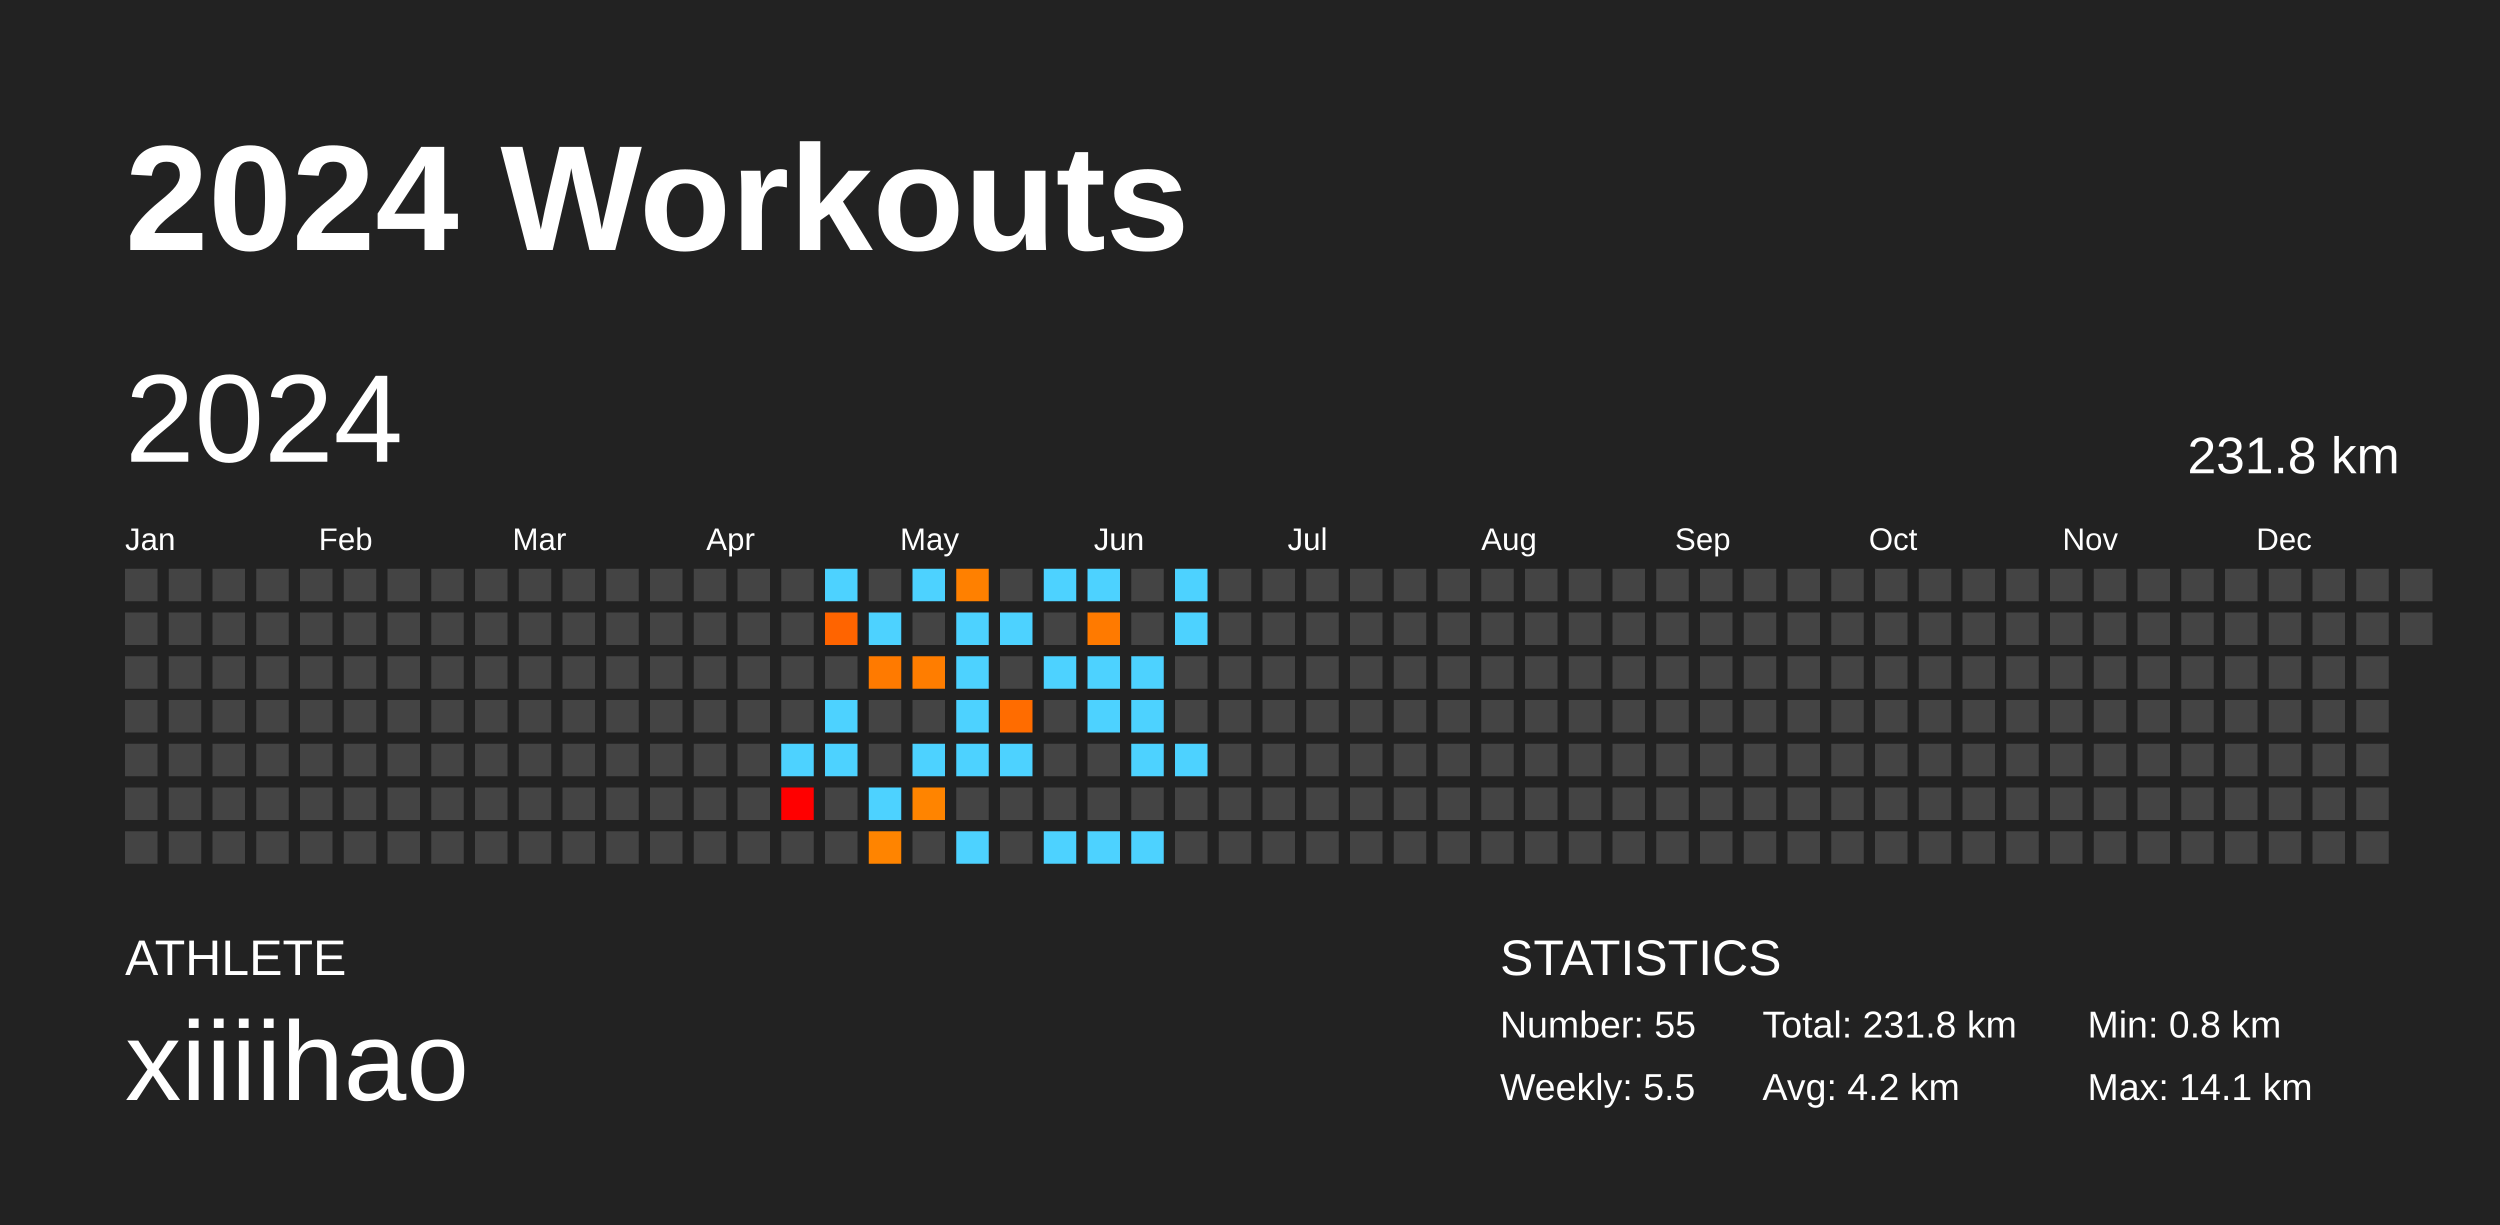
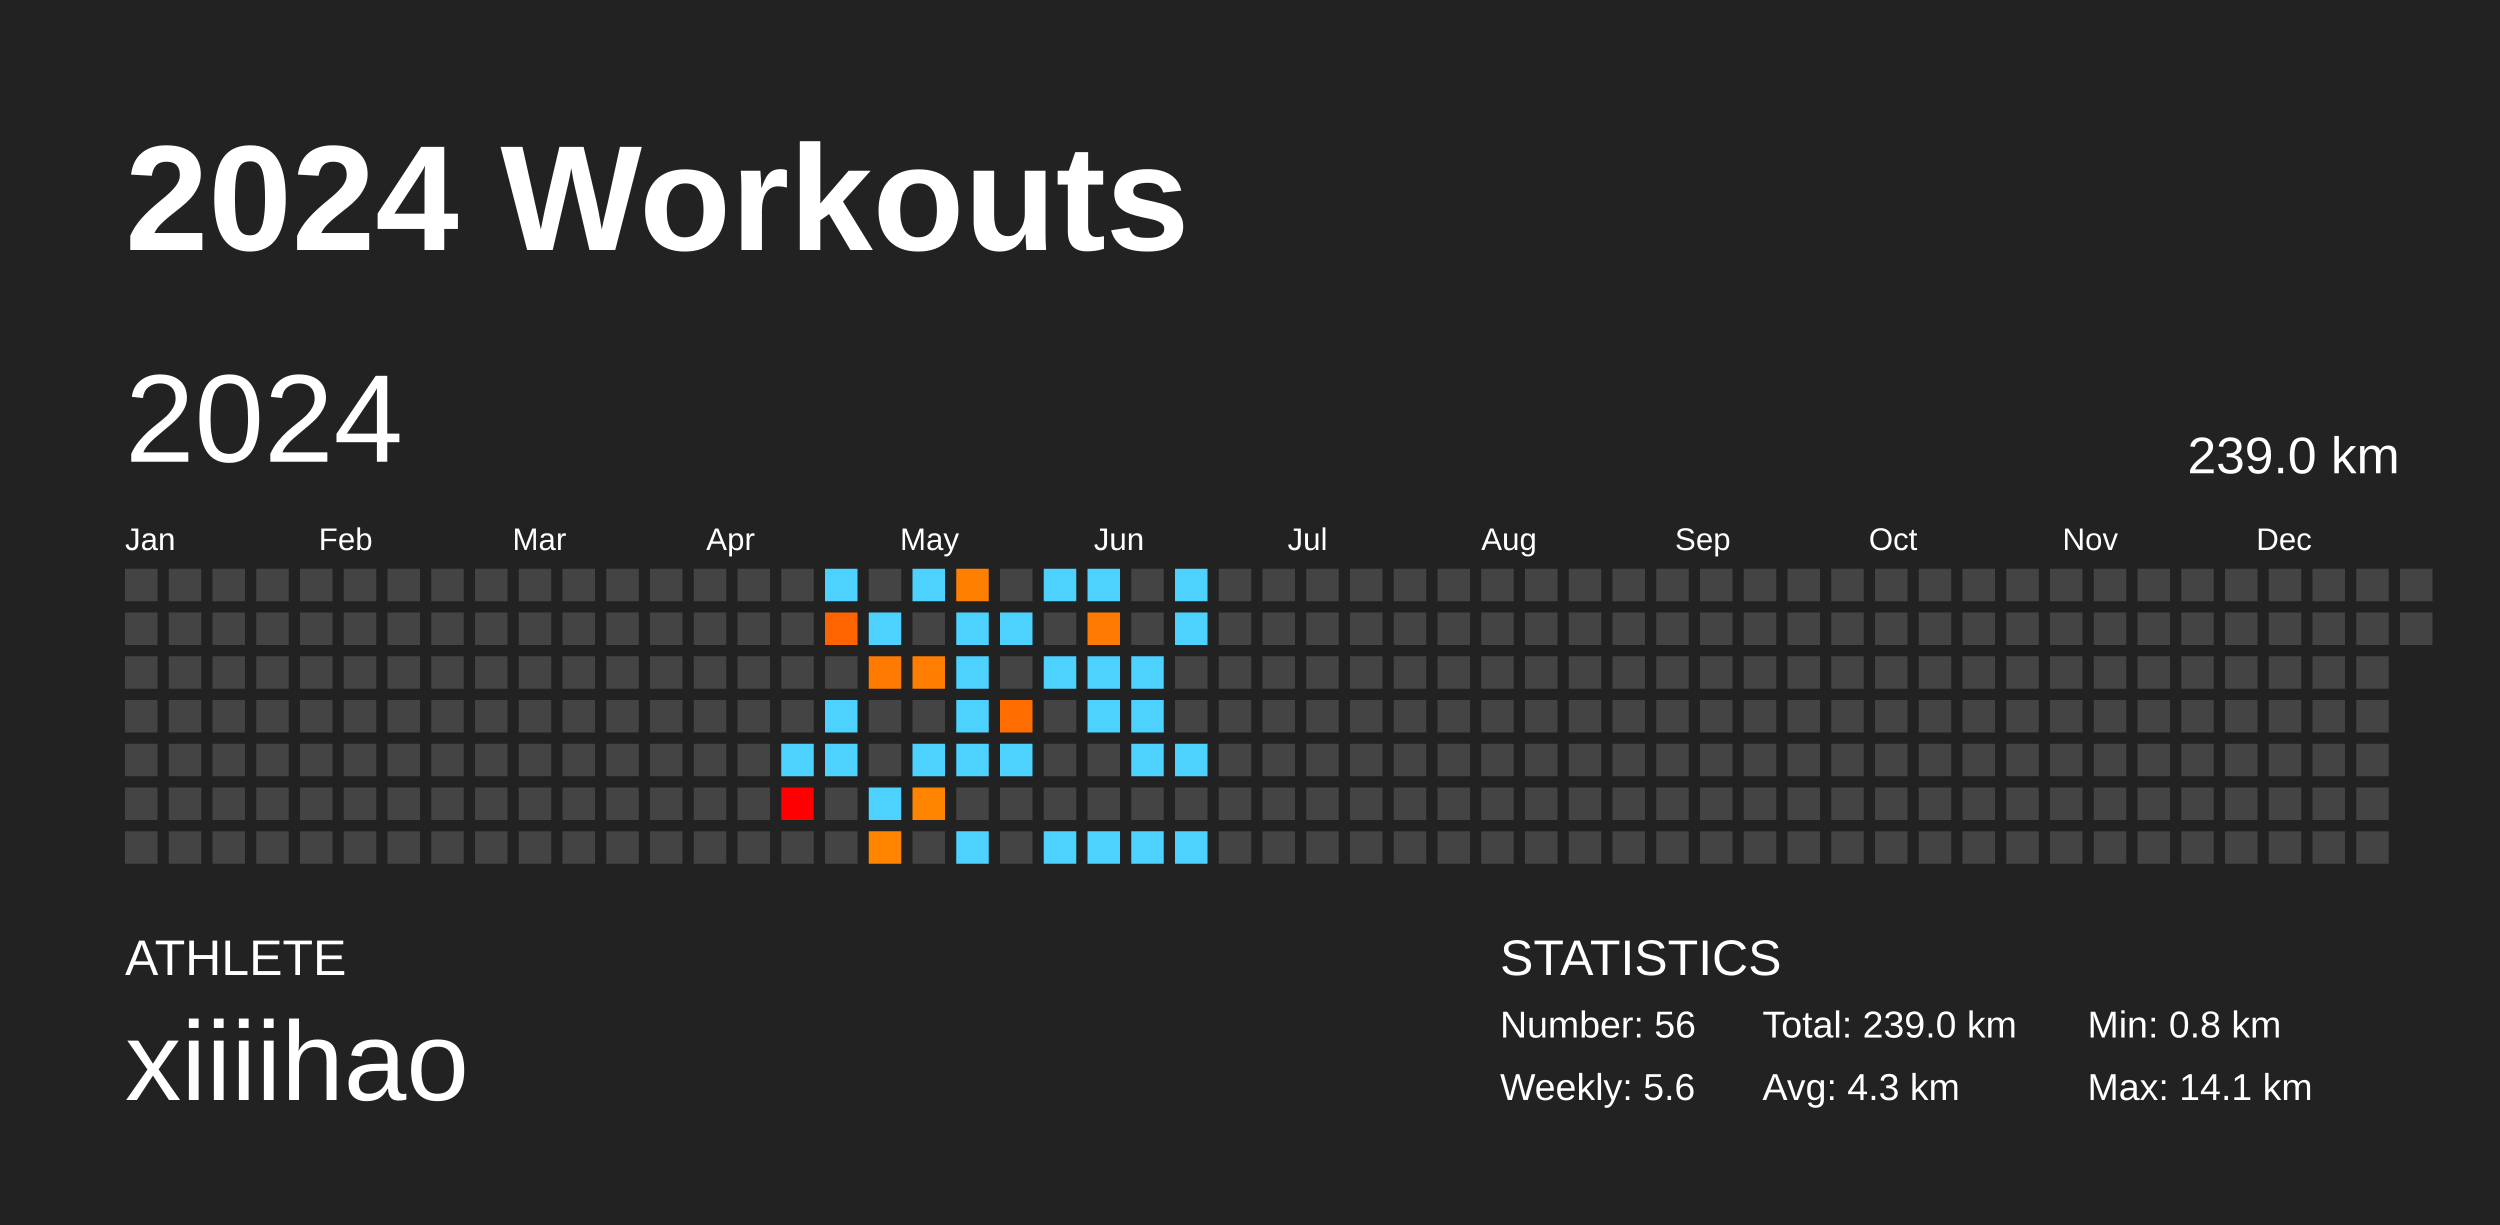
<svg xmlns="http://www.w3.org/2000/svg" baseProfile="full" height="98mm" version="1.1" viewBox="0,0,200,98" width="200mm">
  <defs />
  <rect fill="#222222" height="98" width="200" x="0" y="0" />
  <text fill="#FFFFFF" style="font-size:12px; font-family:Arial; font-weight:bold;" x="10" y="20">2024 Workouts</text>
  <text fill="#FFFFFF" style="font-size:4px; font-family:Arial" x="10" y="78">ATHLETE</text>
  <text fill="#FFFFFF" style="font-size:9px; font-family:Arial" x="10" y="88">xiiiihao</text>
  <text fill="#FFFFFF" style="font-size:4px; font-family:Arial" x="120" y="78">STATISTICS</text>
-   <text fill="#FFFFFF" style="font-size:3px; font-family:Arial" x="120" y="83">Number: 55</text>
-   <text fill="#FFFFFF" style="font-size:3px; font-family:Arial" x="120" y="88">Weekly: 5.5</text>
-   <text fill="#FFFFFF" style="font-size:3px; font-family:Arial" x="141" y="83">Total: 231.8 km</text>
-   <text fill="#FFFFFF" style="font-size:3px; font-family:Arial" x="141" y="88">Avg: 4.2 km</text>
+   <text fill="#FFFFFF" style="font-size:3px; font-family:Arial" x="120" y="83">Number: 56</text>
+   <text fill="#FFFFFF" style="font-size:3px; font-family:Arial" x="120" y="88">Weekly: 5.6</text>
+   <text fill="#FFFFFF" style="font-size:3px; font-family:Arial" x="141" y="83">Total: 239.0 km</text>
+   <text fill="#FFFFFF" style="font-size:3px; font-family:Arial" x="141" y="88">Avg: 4.3 km</text>
  <text fill="#FFFFFF" style="font-size:3px; font-family:Arial" x="167" y="83">Min: 0.8 km</text>
  <text fill="#FFFFFF" style="font-size:3px; font-family:Arial" x="167" y="88">Max: 14.1 km</text>
  <text dominant-baseline="hanging" fill="#FFFFFF" style="font-size:10.0px; font-family:Arial;" x="10" y="30">2024</text>
-   <text dominant-baseline="hanging" fill="#FFFFFF" style="font-size:4.125px; font-family:Arial;" x="175" y="35">231.8 km</text>
+   <text dominant-baseline="hanging" fill="#FFFFFF" style="font-size:4.125px; font-family:Arial;" x="175" y="35">239.0 km</text>
  <text fill="#FFFFFF" style="font-size:2.5px; font-family:Arial" x="10.0" y="44">Jan</text>
  <text fill="#FFFFFF" style="font-size:2.5px; font-family:Arial" x="25.5" y="44">Feb</text>
  <text fill="#FFFFFF" style="font-size:2.5px; font-family:Arial" x="41.0" y="44">Mar</text>
  <text fill="#FFFFFF" style="font-size:2.5px; font-family:Arial" x="56.5" y="44">Apr</text>
  <text fill="#FFFFFF" style="font-size:2.5px; font-family:Arial" x="72.0" y="44">May</text>
  <text fill="#FFFFFF" style="font-size:2.5px; font-family:Arial" x="87.5" y="44">Jun</text>
  <text fill="#FFFFFF" style="font-size:2.5px; font-family:Arial" x="103.0" y="44">Jul</text>
  <text fill="#FFFFFF" style="font-size:2.5px; font-family:Arial" x="118.5" y="44">Aug</text>
  <text fill="#FFFFFF" style="font-size:2.5px; font-family:Arial" x="134.0" y="44">Sep</text>
  <text fill="#FFFFFF" style="font-size:2.5px; font-family:Arial" x="149.5" y="44">Oct</text>
  <text fill="#FFFFFF" style="font-size:2.5px; font-family:Arial" x="165.0" y="44">Nov</text>
  <text fill="#FFFFFF" style="font-size:2.5px; font-family:Arial" x="180.5" y="44">Dec</text>
  <rect fill="#444444" height="2.6" width="2.6" x="10.0" y="45.5" />
  <rect fill="#444444" height="2.6" width="2.6" x="10.0" y="49.0" />
  <rect fill="#444444" height="2.6" width="2.6" x="10.0" y="52.5" />
  <rect fill="#444444" height="2.6" width="2.6" x="10.0" y="56.0" />
  <rect fill="#444444" height="2.6" width="2.6" x="10.0" y="59.5" />
  <rect fill="#444444" height="2.6" width="2.6" x="10.0" y="63.0" />
  <rect fill="#444444" height="2.6" width="2.6" x="10.0" y="66.5" />
  <rect fill="#444444" height="2.6" width="2.6" x="13.5" y="45.5" />
  <rect fill="#444444" height="2.6" width="2.6" x="13.5" y="49.0" />
  <rect fill="#444444" height="2.6" width="2.6" x="13.5" y="52.5" />
  <rect fill="#444444" height="2.6" width="2.6" x="13.5" y="56.0" />
  <rect fill="#444444" height="2.6" width="2.6" x="13.5" y="59.5" />
  <rect fill="#444444" height="2.6" width="2.6" x="13.5" y="63.0" />
  <rect fill="#444444" height="2.6" width="2.6" x="13.5" y="66.5" />
  <rect fill="#444444" height="2.6" width="2.6" x="17.0" y="45.5" />
  <rect fill="#444444" height="2.6" width="2.6" x="17.0" y="49.0" />
  <rect fill="#444444" height="2.6" width="2.6" x="17.0" y="52.5" />
  <rect fill="#444444" height="2.6" width="2.6" x="17.0" y="56.0" />
  <rect fill="#444444" height="2.6" width="2.6" x="17.0" y="59.5" />
  <rect fill="#444444" height="2.6" width="2.6" x="17.0" y="63.0" />
  <rect fill="#444444" height="2.6" width="2.6" x="17.0" y="66.5" />
  <rect fill="#444444" height="2.6" width="2.6" x="20.5" y="45.5" />
  <rect fill="#444444" height="2.6" width="2.6" x="20.5" y="49.0" />
  <rect fill="#444444" height="2.6" width="2.6" x="20.5" y="52.5" />
  <rect fill="#444444" height="2.6" width="2.6" x="20.5" y="56.0" />
  <rect fill="#444444" height="2.6" width="2.6" x="20.5" y="59.5" />
  <rect fill="#444444" height="2.6" width="2.6" x="20.5" y="63.0" />
  <rect fill="#444444" height="2.6" width="2.6" x="20.5" y="66.5" />
  <rect fill="#444444" height="2.6" width="2.6" x="24.0" y="45.5" />
  <rect fill="#444444" height="2.6" width="2.6" x="24.0" y="49.0" />
  <rect fill="#444444" height="2.6" width="2.6" x="24.0" y="52.5" />
  <rect fill="#444444" height="2.6" width="2.6" x="24.0" y="56.0" />
  <rect fill="#444444" height="2.6" width="2.6" x="24.0" y="59.5" />
  <rect fill="#444444" height="2.6" width="2.6" x="24.0" y="63.0" />
  <rect fill="#444444" height="2.6" width="2.6" x="24.0" y="66.5" />
  <rect fill="#444444" height="2.6" width="2.6" x="27.5" y="45.5" />
  <rect fill="#444444" height="2.6" width="2.6" x="27.5" y="49.0" />
  <rect fill="#444444" height="2.6" width="2.6" x="27.5" y="52.5" />
  <rect fill="#444444" height="2.6" width="2.6" x="27.5" y="56.0" />
  <rect fill="#444444" height="2.6" width="2.6" x="27.5" y="59.5" />
  <rect fill="#444444" height="2.6" width="2.6" x="27.5" y="63.0" />
  <rect fill="#444444" height="2.6" width="2.6" x="27.5" y="66.5" />
  <rect fill="#444444" height="2.6" width="2.6" x="31.0" y="45.5" />
  <rect fill="#444444" height="2.6" width="2.6" x="31.0" y="49.0" />
  <rect fill="#444444" height="2.6" width="2.6" x="31.0" y="52.5" />
  <rect fill="#444444" height="2.6" width="2.6" x="31.0" y="56.0" />
  <rect fill="#444444" height="2.6" width="2.6" x="31.0" y="59.5" />
  <rect fill="#444444" height="2.6" width="2.6" x="31.0" y="63.0" />
  <rect fill="#444444" height="2.6" width="2.6" x="31.0" y="66.5" />
  <rect fill="#444444" height="2.6" width="2.6" x="34.5" y="45.5" />
  <rect fill="#444444" height="2.6" width="2.6" x="34.5" y="49.0" />
  <rect fill="#444444" height="2.6" width="2.6" x="34.5" y="52.5" />
  <rect fill="#444444" height="2.6" width="2.6" x="34.5" y="56.0" />
  <rect fill="#444444" height="2.6" width="2.6" x="34.5" y="59.5" />
  <rect fill="#444444" height="2.6" width="2.6" x="34.5" y="63.0" />
  <rect fill="#444444" height="2.6" width="2.6" x="34.5" y="66.5" />
  <rect fill="#444444" height="2.6" width="2.6" x="38.0" y="45.5" />
  <rect fill="#444444" height="2.6" width="2.6" x="38.0" y="49.0" />
  <rect fill="#444444" height="2.6" width="2.6" x="38.0" y="52.5" />
  <rect fill="#444444" height="2.6" width="2.6" x="38.0" y="56.0" />
  <rect fill="#444444" height="2.6" width="2.6" x="38.0" y="59.5" />
  <rect fill="#444444" height="2.6" width="2.6" x="38.0" y="63.0" />
  <rect fill="#444444" height="2.6" width="2.6" x="38.0" y="66.5" />
  <rect fill="#444444" height="2.6" width="2.6" x="41.5" y="45.5" />
  <rect fill="#444444" height="2.6" width="2.6" x="41.5" y="49.0" />
  <rect fill="#444444" height="2.6" width="2.6" x="41.5" y="52.5" />
  <rect fill="#444444" height="2.6" width="2.6" x="41.5" y="56.0" />
  <rect fill="#444444" height="2.6" width="2.6" x="41.5" y="59.5" />
  <rect fill="#444444" height="2.6" width="2.6" x="41.5" y="63.0" />
  <rect fill="#444444" height="2.6" width="2.6" x="41.5" y="66.5" />
  <rect fill="#444444" height="2.6" width="2.6" x="45.0" y="45.5" />
  <rect fill="#444444" height="2.6" width="2.6" x="45.0" y="49.0" />
  <rect fill="#444444" height="2.6" width="2.6" x="45.0" y="52.5" />
  <rect fill="#444444" height="2.6" width="2.6" x="45.0" y="56.0" />
  <rect fill="#444444" height="2.6" width="2.6" x="45.0" y="59.5" />
  <rect fill="#444444" height="2.6" width="2.6" x="45.0" y="63.0" />
  <rect fill="#444444" height="2.6" width="2.6" x="45.0" y="66.5" />
  <rect fill="#444444" height="2.6" width="2.6" x="48.5" y="45.5" />
  <rect fill="#444444" height="2.6" width="2.6" x="48.5" y="49.0" />
  <rect fill="#444444" height="2.6" width="2.6" x="48.5" y="52.5" />
  <rect fill="#444444" height="2.6" width="2.6" x="48.5" y="56.0" />
  <rect fill="#444444" height="2.6" width="2.6" x="48.5" y="59.5" />
  <rect fill="#444444" height="2.6" width="2.6" x="48.5" y="63.0" />
  <rect fill="#444444" height="2.6" width="2.6" x="48.5" y="66.5" />
  <rect fill="#444444" height="2.6" width="2.6" x="52.0" y="45.5" />
  <rect fill="#444444" height="2.6" width="2.6" x="52.0" y="49.0" />
  <rect fill="#444444" height="2.6" width="2.6" x="52.0" y="52.5" />
  <rect fill="#444444" height="2.6" width="2.6" x="52.0" y="56.0" />
  <rect fill="#444444" height="2.6" width="2.6" x="52.0" y="59.5" />
  <rect fill="#444444" height="2.6" width="2.6" x="52.0" y="63.0" />
  <rect fill="#444444" height="2.6" width="2.6" x="52.0" y="66.5" />
  <rect fill="#444444" height="2.6" width="2.6" x="55.5" y="45.5" />
  <rect fill="#444444" height="2.6" width="2.6" x="55.5" y="49.0" />
  <rect fill="#444444" height="2.6" width="2.6" x="55.5" y="52.5" />
  <rect fill="#444444" height="2.6" width="2.6" x="55.5" y="56.0" />
  <rect fill="#444444" height="2.6" width="2.6" x="55.5" y="59.5" />
  <rect fill="#444444" height="2.6" width="2.6" x="55.5" y="63.0" />
  <rect fill="#444444" height="2.6" width="2.6" x="55.5" y="66.5" />
  <rect fill="#444444" height="2.6" width="2.6" x="59.0" y="45.5" />
  <rect fill="#444444" height="2.6" width="2.6" x="59.0" y="49.0" />
  <rect fill="#444444" height="2.6" width="2.6" x="59.0" y="52.5" />
  <rect fill="#444444" height="2.6" width="2.6" x="59.0" y="56.0" />
  <rect fill="#444444" height="2.6" width="2.6" x="59.0" y="59.5" />
  <rect fill="#444444" height="2.6" width="2.6" x="59.0" y="63.0" />
  <rect fill="#444444" height="2.6" width="2.6" x="59.0" y="66.5" />
  <rect fill="#444444" height="2.6" width="2.6" x="62.5" y="45.5" />
  <rect fill="#444444" height="2.6" width="2.6" x="62.5" y="49.0" />
  <rect fill="#444444" height="2.6" width="2.6" x="62.5" y="52.5" />
  <rect fill="#444444" height="2.6" width="2.6" x="62.5" y="56.0" />
  <rect fill="#4dd2ff" height="2.6" width="2.6" x="62.5" y="59.5" />
  <rect fill="#ff0000" height="2.6" width="2.6" x="62.5" y="63.0" />
  <rect fill="#444444" height="2.6" width="2.6" x="62.5" y="66.5" />
  <rect fill="#4dd2ff" height="2.6" width="2.6" x="66.0" y="45.5" />
  <rect fill="#ff6400" height="2.6" width="2.6" x="66.0" y="49.0" />
  <rect fill="#444444" height="2.6" width="2.6" x="66.0" y="52.5" />
  <rect fill="#4dd2ff" height="2.6" width="2.6" x="66.0" y="56.0" />
  <rect fill="#4dd2ff" height="2.6" width="2.6" x="66.0" y="59.5" />
  <rect fill="#444444" height="2.6" width="2.6" x="66.0" y="63.0" />
  <rect fill="#444444" height="2.6" width="2.6" x="66.0" y="66.5" />
  <rect fill="#444444" height="2.6" width="2.6" x="69.5" y="45.5" />
  <rect fill="#4dd2ff" height="2.6" width="2.6" x="69.5" y="49.0" />
  <rect fill="#ff7a00" height="2.6" width="2.6" x="69.5" y="52.5" />
  <rect fill="#444444" height="2.6" width="2.6" x="69.5" y="56.0" />
  <rect fill="#444444" height="2.6" width="2.6" x="69.5" y="59.5" />
  <rect fill="#4dd2ff" height="2.6" width="2.6" x="69.5" y="63.0" />
  <rect fill="#ff8400" height="2.6" width="2.6" x="69.5" y="66.5" />
  <rect fill="#4dd2ff" height="2.6" width="2.6" x="73.0" y="45.5" />
  <rect fill="#444444" height="2.6" width="2.6" x="73.0" y="49.0" />
  <rect fill="#ff7d00" height="2.6" width="2.6" x="73.0" y="52.5" />
  <rect fill="#444444" height="2.6" width="2.6" x="73.0" y="56.0" />
  <rect fill="#4dd2ff" height="2.6" width="2.6" x="73.0" y="59.5" />
  <rect fill="#ff8400" height="2.6" width="2.6" x="73.0" y="63.0" />
  <rect fill="#444444" height="2.6" width="2.6" x="73.0" y="66.5" />
  <rect fill="#ff8000" height="2.6" width="2.6" x="76.5" y="45.5" />
  <rect fill="#4dd2ff" height="2.6" width="2.6" x="76.5" y="49.0" />
  <rect fill="#4dd2ff" height="2.6" width="2.6" x="76.5" y="52.5" />
  <rect fill="#4dd2ff" height="2.6" width="2.6" x="76.5" y="56.0" />
  <rect fill="#4dd2ff" height="2.6" width="2.6" x="76.5" y="59.5" />
  <rect fill="#444444" height="2.6" width="2.6" x="76.5" y="63.0" />
  <rect fill="#4dd2ff" height="2.6" width="2.6" x="76.5" y="66.5" />
  <rect fill="#444444" height="2.6" width="2.6" x="80.0" y="45.5" />
  <rect fill="#4dd2ff" height="2.6" width="2.6" x="80.0" y="49.0" />
  <rect fill="#444444" height="2.6" width="2.6" x="80.0" y="52.5" />
  <rect fill="#ff6c00" height="2.6" width="2.6" x="80.0" y="56.0" />
  <rect fill="#4dd2ff" height="2.6" width="2.6" x="80.0" y="59.5" />
  <rect fill="#444444" height="2.6" width="2.6" x="80.0" y="63.0" />
  <rect fill="#444444" height="2.6" width="2.6" x="80.0" y="66.5" />
  <rect fill="#4dd2ff" height="2.6" width="2.6" x="83.5" y="45.5" />
  <rect fill="#444444" height="2.6" width="2.6" x="83.5" y="49.0" />
  <rect fill="#4dd2ff" height="2.6" width="2.6" x="83.5" y="52.5" />
  <rect fill="#444444" height="2.6" width="2.6" x="83.5" y="56.0" />
  <rect fill="#444444" height="2.6" width="2.6" x="83.5" y="59.5" />
  <rect fill="#444444" height="2.6" width="2.6" x="83.5" y="63.0" />
  <rect fill="#4dd2ff" height="2.6" width="2.6" x="83.5" y="66.5" />
  <rect fill="#4dd2ff" height="2.6" width="2.6" x="87.0" y="45.5" />
  <rect fill="#ff7a00" height="2.6" width="2.6" x="87.0" y="49.0" />
  <rect fill="#4dd2ff" height="2.6" width="2.6" x="87.0" y="52.5" />
  <rect fill="#4dd2ff" height="2.6" width="2.6" x="87.0" y="56.0" />
  <rect fill="#444444" height="2.6" width="2.6" x="87.0" y="59.5" />
  <rect fill="#444444" height="2.6" width="2.6" x="87.0" y="63.0" />
  <rect fill="#4dd2ff" height="2.6" width="2.6" x="87.0" y="66.5" />
  <rect fill="#444444" height="2.6" width="2.6" x="90.5" y="45.5" />
  <rect fill="#444444" height="2.6" width="2.6" x="90.5" y="49.0" />
  <rect fill="#4dd2ff" height="2.6" width="2.6" x="90.5" y="52.5" />
  <rect fill="#4dd2ff" height="2.6" width="2.6" x="90.5" y="56.0" />
  <rect fill="#4dd2ff" height="2.6" width="2.6" x="90.5" y="59.5" />
  <rect fill="#444444" height="2.6" width="2.6" x="90.5" y="63.0" />
  <rect fill="#4dd2ff" height="2.6" width="2.6" x="90.5" y="66.5" />
  <rect fill="#4dd2ff" height="2.6" width="2.6" x="94.0" y="45.5" />
  <rect fill="#4dd2ff" height="2.6" width="2.6" x="94.0" y="49.0" />
  <rect fill="#444444" height="2.6" width="2.6" x="94.0" y="52.5" />
  <rect fill="#444444" height="2.6" width="2.6" x="94.0" y="56.0" />
  <rect fill="#4dd2ff" height="2.6" width="2.6" x="94.0" y="59.5" />
  <rect fill="#444444" height="2.6" width="2.6" x="94.0" y="63.0" />
-   <rect fill="#444444" height="2.6" width="2.6" x="94.0" y="66.5" />
+   <rect fill="#4dd2ff" height="2.6" width="2.6" x="94.0" y="66.5" />
  <rect fill="#444444" height="2.6" width="2.6" x="97.5" y="45.5" />
  <rect fill="#444444" height="2.6" width="2.6" x="97.5" y="49.0" />
  <rect fill="#444444" height="2.6" width="2.6" x="97.5" y="52.5" />
  <rect fill="#444444" height="2.6" width="2.6" x="97.5" y="56.0" />
  <rect fill="#444444" height="2.6" width="2.6" x="97.5" y="59.5" />
  <rect fill="#444444" height="2.6" width="2.6" x="97.5" y="63.0" />
  <rect fill="#444444" height="2.6" width="2.6" x="97.5" y="66.5" />
  <rect fill="#444444" height="2.6" width="2.6" x="101.0" y="45.5" />
  <rect fill="#444444" height="2.6" width="2.6" x="101.0" y="49.0" />
  <rect fill="#444444" height="2.6" width="2.6" x="101.0" y="52.5" />
  <rect fill="#444444" height="2.6" width="2.6" x="101.0" y="56.0" />
  <rect fill="#444444" height="2.6" width="2.6" x="101.0" y="59.5" />
  <rect fill="#444444" height="2.6" width="2.6" x="101.0" y="63.0" />
  <rect fill="#444444" height="2.6" width="2.6" x="101.0" y="66.5" />
  <rect fill="#444444" height="2.6" width="2.6" x="104.5" y="45.5" />
  <rect fill="#444444" height="2.6" width="2.6" x="104.5" y="49.0" />
  <rect fill="#444444" height="2.6" width="2.6" x="104.5" y="52.5" />
  <rect fill="#444444" height="2.6" width="2.6" x="104.5" y="56.0" />
  <rect fill="#444444" height="2.6" width="2.6" x="104.5" y="59.5" />
  <rect fill="#444444" height="2.6" width="2.6" x="104.5" y="63.0" />
  <rect fill="#444444" height="2.6" width="2.6" x="104.5" y="66.5" />
  <rect fill="#444444" height="2.6" width="2.6" x="108.0" y="45.5" />
  <rect fill="#444444" height="2.6" width="2.6" x="108.0" y="49.0" />
  <rect fill="#444444" height="2.6" width="2.6" x="108.0" y="52.5" />
  <rect fill="#444444" height="2.6" width="2.6" x="108.0" y="56.0" />
  <rect fill="#444444" height="2.6" width="2.6" x="108.0" y="59.5" />
  <rect fill="#444444" height="2.6" width="2.6" x="108.0" y="63.0" />
  <rect fill="#444444" height="2.6" width="2.6" x="108.0" y="66.5" />
  <rect fill="#444444" height="2.6" width="2.6" x="111.5" y="45.5" />
  <rect fill="#444444" height="2.6" width="2.6" x="111.5" y="49.0" />
  <rect fill="#444444" height="2.6" width="2.6" x="111.5" y="52.5" />
  <rect fill="#444444" height="2.6" width="2.6" x="111.5" y="56.0" />
  <rect fill="#444444" height="2.6" width="2.6" x="111.5" y="59.5" />
  <rect fill="#444444" height="2.6" width="2.6" x="111.5" y="63.0" />
  <rect fill="#444444" height="2.6" width="2.6" x="111.5" y="66.5" />
  <rect fill="#444444" height="2.6" width="2.6" x="115.0" y="45.5" />
  <rect fill="#444444" height="2.6" width="2.6" x="115.0" y="49.0" />
  <rect fill="#444444" height="2.6" width="2.6" x="115.0" y="52.5" />
  <rect fill="#444444" height="2.6" width="2.6" x="115.0" y="56.0" />
  <rect fill="#444444" height="2.6" width="2.6" x="115.0" y="59.5" />
  <rect fill="#444444" height="2.6" width="2.6" x="115.0" y="63.0" />
  <rect fill="#444444" height="2.6" width="2.6" x="115.0" y="66.5" />
  <rect fill="#444444" height="2.6" width="2.6" x="118.5" y="45.5" />
  <rect fill="#444444" height="2.6" width="2.6" x="118.5" y="49.0" />
  <rect fill="#444444" height="2.6" width="2.6" x="118.5" y="52.5" />
  <rect fill="#444444" height="2.6" width="2.6" x="118.5" y="56.0" />
  <rect fill="#444444" height="2.6" width="2.6" x="118.5" y="59.5" />
  <rect fill="#444444" height="2.6" width="2.6" x="118.5" y="63.0" />
  <rect fill="#444444" height="2.6" width="2.6" x="118.5" y="66.5" />
  <rect fill="#444444" height="2.6" width="2.6" x="122.0" y="45.5" />
  <rect fill="#444444" height="2.6" width="2.6" x="122.0" y="49.0" />
  <rect fill="#444444" height="2.6" width="2.6" x="122.0" y="52.5" />
  <rect fill="#444444" height="2.6" width="2.6" x="122.0" y="56.0" />
  <rect fill="#444444" height="2.6" width="2.6" x="122.0" y="59.5" />
  <rect fill="#444444" height="2.6" width="2.6" x="122.0" y="63.0" />
  <rect fill="#444444" height="2.6" width="2.6" x="122.0" y="66.5" />
  <rect fill="#444444" height="2.6" width="2.6" x="125.5" y="45.5" />
  <rect fill="#444444" height="2.6" width="2.6" x="125.5" y="49.0" />
  <rect fill="#444444" height="2.6" width="2.6" x="125.5" y="52.5" />
  <rect fill="#444444" height="2.6" width="2.6" x="125.5" y="56.0" />
  <rect fill="#444444" height="2.6" width="2.6" x="125.5" y="59.5" />
  <rect fill="#444444" height="2.6" width="2.6" x="125.5" y="63.0" />
  <rect fill="#444444" height="2.6" width="2.6" x="125.5" y="66.5" />
  <rect fill="#444444" height="2.6" width="2.6" x="129.0" y="45.5" />
  <rect fill="#444444" height="2.6" width="2.6" x="129.0" y="49.0" />
  <rect fill="#444444" height="2.6" width="2.6" x="129.0" y="52.5" />
  <rect fill="#444444" height="2.6" width="2.6" x="129.0" y="56.0" />
  <rect fill="#444444" height="2.6" width="2.6" x="129.0" y="59.5" />
  <rect fill="#444444" height="2.6" width="2.6" x="129.0" y="63.0" />
  <rect fill="#444444" height="2.6" width="2.6" x="129.0" y="66.5" />
  <rect fill="#444444" height="2.6" width="2.6" x="132.5" y="45.5" />
  <rect fill="#444444" height="2.6" width="2.6" x="132.5" y="49.0" />
  <rect fill="#444444" height="2.6" width="2.6" x="132.5" y="52.5" />
  <rect fill="#444444" height="2.6" width="2.6" x="132.5" y="56.0" />
  <rect fill="#444444" height="2.6" width="2.6" x="132.5" y="59.5" />
  <rect fill="#444444" height="2.6" width="2.6" x="132.5" y="63.0" />
  <rect fill="#444444" height="2.6" width="2.6" x="132.5" y="66.5" />
  <rect fill="#444444" height="2.6" width="2.6" x="136.0" y="45.5" />
  <rect fill="#444444" height="2.6" width="2.6" x="136.0" y="49.0" />
  <rect fill="#444444" height="2.6" width="2.6" x="136.0" y="52.5" />
  <rect fill="#444444" height="2.6" width="2.6" x="136.0" y="56.0" />
  <rect fill="#444444" height="2.6" width="2.6" x="136.0" y="59.5" />
  <rect fill="#444444" height="2.6" width="2.6" x="136.0" y="63.0" />
  <rect fill="#444444" height="2.6" width="2.6" x="136.0" y="66.5" />
  <rect fill="#444444" height="2.6" width="2.6" x="139.5" y="45.5" />
  <rect fill="#444444" height="2.6" width="2.6" x="139.5" y="49.0" />
  <rect fill="#444444" height="2.6" width="2.6" x="139.5" y="52.5" />
  <rect fill="#444444" height="2.6" width="2.6" x="139.5" y="56.0" />
  <rect fill="#444444" height="2.6" width="2.6" x="139.5" y="59.5" />
  <rect fill="#444444" height="2.6" width="2.6" x="139.5" y="63.0" />
  <rect fill="#444444" height="2.6" width="2.6" x="139.5" y="66.5" />
  <rect fill="#444444" height="2.6" width="2.6" x="143.0" y="45.5" />
  <rect fill="#444444" height="2.6" width="2.6" x="143.0" y="49.0" />
  <rect fill="#444444" height="2.6" width="2.6" x="143.0" y="52.5" />
  <rect fill="#444444" height="2.6" width="2.6" x="143.0" y="56.0" />
  <rect fill="#444444" height="2.6" width="2.6" x="143.0" y="59.5" />
  <rect fill="#444444" height="2.6" width="2.6" x="143.0" y="63.0" />
  <rect fill="#444444" height="2.6" width="2.6" x="143.0" y="66.5" />
  <rect fill="#444444" height="2.6" width="2.6" x="146.5" y="45.5" />
  <rect fill="#444444" height="2.6" width="2.6" x="146.5" y="49.0" />
  <rect fill="#444444" height="2.6" width="2.6" x="146.5" y="52.5" />
  <rect fill="#444444" height="2.6" width="2.6" x="146.5" y="56.0" />
  <rect fill="#444444" height="2.6" width="2.6" x="146.5" y="59.5" />
  <rect fill="#444444" height="2.6" width="2.6" x="146.5" y="63.0" />
  <rect fill="#444444" height="2.6" width="2.6" x="146.5" y="66.5" />
  <rect fill="#444444" height="2.6" width="2.6" x="150.0" y="45.5" />
  <rect fill="#444444" height="2.6" width="2.6" x="150.0" y="49.0" />
  <rect fill="#444444" height="2.6" width="2.6" x="150.0" y="52.5" />
  <rect fill="#444444" height="2.6" width="2.6" x="150.0" y="56.0" />
  <rect fill="#444444" height="2.6" width="2.6" x="150.0" y="59.5" />
  <rect fill="#444444" height="2.6" width="2.6" x="150.0" y="63.0" />
  <rect fill="#444444" height="2.6" width="2.6" x="150.0" y="66.5" />
  <rect fill="#444444" height="2.6" width="2.6" x="153.5" y="45.5" />
  <rect fill="#444444" height="2.6" width="2.6" x="153.5" y="49.0" />
  <rect fill="#444444" height="2.6" width="2.6" x="153.5" y="52.5" />
  <rect fill="#444444" height="2.6" width="2.6" x="153.5" y="56.0" />
  <rect fill="#444444" height="2.6" width="2.6" x="153.5" y="59.5" />
  <rect fill="#444444" height="2.6" width="2.6" x="153.5" y="63.0" />
  <rect fill="#444444" height="2.6" width="2.6" x="153.5" y="66.5" />
  <rect fill="#444444" height="2.6" width="2.6" x="157.0" y="45.5" />
  <rect fill="#444444" height="2.6" width="2.6" x="157.0" y="49.0" />
  <rect fill="#444444" height="2.6" width="2.6" x="157.0" y="52.5" />
  <rect fill="#444444" height="2.6" width="2.6" x="157.0" y="56.0" />
  <rect fill="#444444" height="2.6" width="2.6" x="157.0" y="59.5" />
  <rect fill="#444444" height="2.6" width="2.6" x="157.0" y="63.0" />
  <rect fill="#444444" height="2.6" width="2.6" x="157.0" y="66.5" />
  <rect fill="#444444" height="2.6" width="2.6" x="160.5" y="45.5" />
  <rect fill="#444444" height="2.6" width="2.6" x="160.5" y="49.0" />
  <rect fill="#444444" height="2.6" width="2.6" x="160.5" y="52.5" />
  <rect fill="#444444" height="2.6" width="2.6" x="160.5" y="56.0" />
  <rect fill="#444444" height="2.6" width="2.6" x="160.5" y="59.5" />
  <rect fill="#444444" height="2.6" width="2.6" x="160.5" y="63.0" />
  <rect fill="#444444" height="2.6" width="2.6" x="160.5" y="66.5" />
  <rect fill="#444444" height="2.6" width="2.6" x="164.0" y="45.5" />
  <rect fill="#444444" height="2.6" width="2.6" x="164.0" y="49.0" />
  <rect fill="#444444" height="2.6" width="2.6" x="164.0" y="52.5" />
  <rect fill="#444444" height="2.6" width="2.6" x="164.0" y="56.0" />
  <rect fill="#444444" height="2.6" width="2.6" x="164.0" y="59.5" />
  <rect fill="#444444" height="2.6" width="2.6" x="164.0" y="63.0" />
  <rect fill="#444444" height="2.6" width="2.6" x="164.0" y="66.5" />
  <rect fill="#444444" height="2.6" width="2.6" x="167.5" y="45.5" />
  <rect fill="#444444" height="2.6" width="2.6" x="167.5" y="49.0" />
  <rect fill="#444444" height="2.6" width="2.6" x="167.5" y="52.5" />
  <rect fill="#444444" height="2.6" width="2.6" x="167.5" y="56.0" />
  <rect fill="#444444" height="2.6" width="2.6" x="167.5" y="59.5" />
  <rect fill="#444444" height="2.6" width="2.6" x="167.5" y="63.0" />
  <rect fill="#444444" height="2.6" width="2.6" x="167.5" y="66.5" />
  <rect fill="#444444" height="2.6" width="2.6" x="171.0" y="45.5" />
  <rect fill="#444444" height="2.6" width="2.6" x="171.0" y="49.0" />
  <rect fill="#444444" height="2.6" width="2.6" x="171.0" y="52.5" />
  <rect fill="#444444" height="2.6" width="2.6" x="171.0" y="56.0" />
  <rect fill="#444444" height="2.6" width="2.6" x="171.0" y="59.5" />
  <rect fill="#444444" height="2.6" width="2.6" x="171.0" y="63.0" />
  <rect fill="#444444" height="2.6" width="2.6" x="171.0" y="66.5" />
  <rect fill="#444444" height="2.6" width="2.6" x="174.5" y="45.5" />
  <rect fill="#444444" height="2.6" width="2.6" x="174.5" y="49.0" />
  <rect fill="#444444" height="2.6" width="2.6" x="174.5" y="52.5" />
  <rect fill="#444444" height="2.6" width="2.6" x="174.5" y="56.0" />
  <rect fill="#444444" height="2.6" width="2.6" x="174.5" y="59.5" />
  <rect fill="#444444" height="2.6" width="2.6" x="174.5" y="63.0" />
  <rect fill="#444444" height="2.6" width="2.6" x="174.5" y="66.5" />
  <rect fill="#444444" height="2.6" width="2.6" x="178.0" y="45.5" />
  <rect fill="#444444" height="2.6" width="2.6" x="178.0" y="49.0" />
  <rect fill="#444444" height="2.6" width="2.6" x="178.0" y="52.5" />
  <rect fill="#444444" height="2.6" width="2.6" x="178.0" y="56.0" />
  <rect fill="#444444" height="2.6" width="2.6" x="178.0" y="59.5" />
  <rect fill="#444444" height="2.6" width="2.6" x="178.0" y="63.0" />
  <rect fill="#444444" height="2.6" width="2.6" x="178.0" y="66.5" />
  <rect fill="#444444" height="2.6" width="2.6" x="181.5" y="45.5" />
  <rect fill="#444444" height="2.6" width="2.6" x="181.5" y="49.0" />
  <rect fill="#444444" height="2.6" width="2.6" x="181.5" y="52.5" />
  <rect fill="#444444" height="2.6" width="2.6" x="181.5" y="56.0" />
  <rect fill="#444444" height="2.6" width="2.6" x="181.5" y="59.5" />
  <rect fill="#444444" height="2.6" width="2.6" x="181.5" y="63.0" />
  <rect fill="#444444" height="2.6" width="2.6" x="181.5" y="66.5" />
  <rect fill="#444444" height="2.6" width="2.6" x="185.0" y="45.5" />
  <rect fill="#444444" height="2.6" width="2.6" x="185.0" y="49.0" />
  <rect fill="#444444" height="2.6" width="2.6" x="185.0" y="52.5" />
  <rect fill="#444444" height="2.6" width="2.6" x="185.0" y="56.0" />
  <rect fill="#444444" height="2.6" width="2.6" x="185.0" y="59.5" />
  <rect fill="#444444" height="2.6" width="2.6" x="185.0" y="63.0" />
  <rect fill="#444444" height="2.6" width="2.6" x="185.0" y="66.5" />
  <rect fill="#444444" height="2.6" width="2.6" x="188.5" y="45.5" />
  <rect fill="#444444" height="2.6" width="2.6" x="188.5" y="49.0" />
  <rect fill="#444444" height="2.6" width="2.6" x="188.5" y="52.5" />
  <rect fill="#444444" height="2.6" width="2.6" x="188.5" y="56.0" />
  <rect fill="#444444" height="2.6" width="2.6" x="188.5" y="59.5" />
  <rect fill="#444444" height="2.6" width="2.6" x="188.5" y="63.0" />
  <rect fill="#444444" height="2.6" width="2.6" x="188.5" y="66.5" />
  <rect fill="#444444" height="2.6" width="2.6" x="192.0" y="45.5" />
  <rect fill="#444444" height="2.6" width="2.6" x="192.0" y="49.0" />
</svg>
